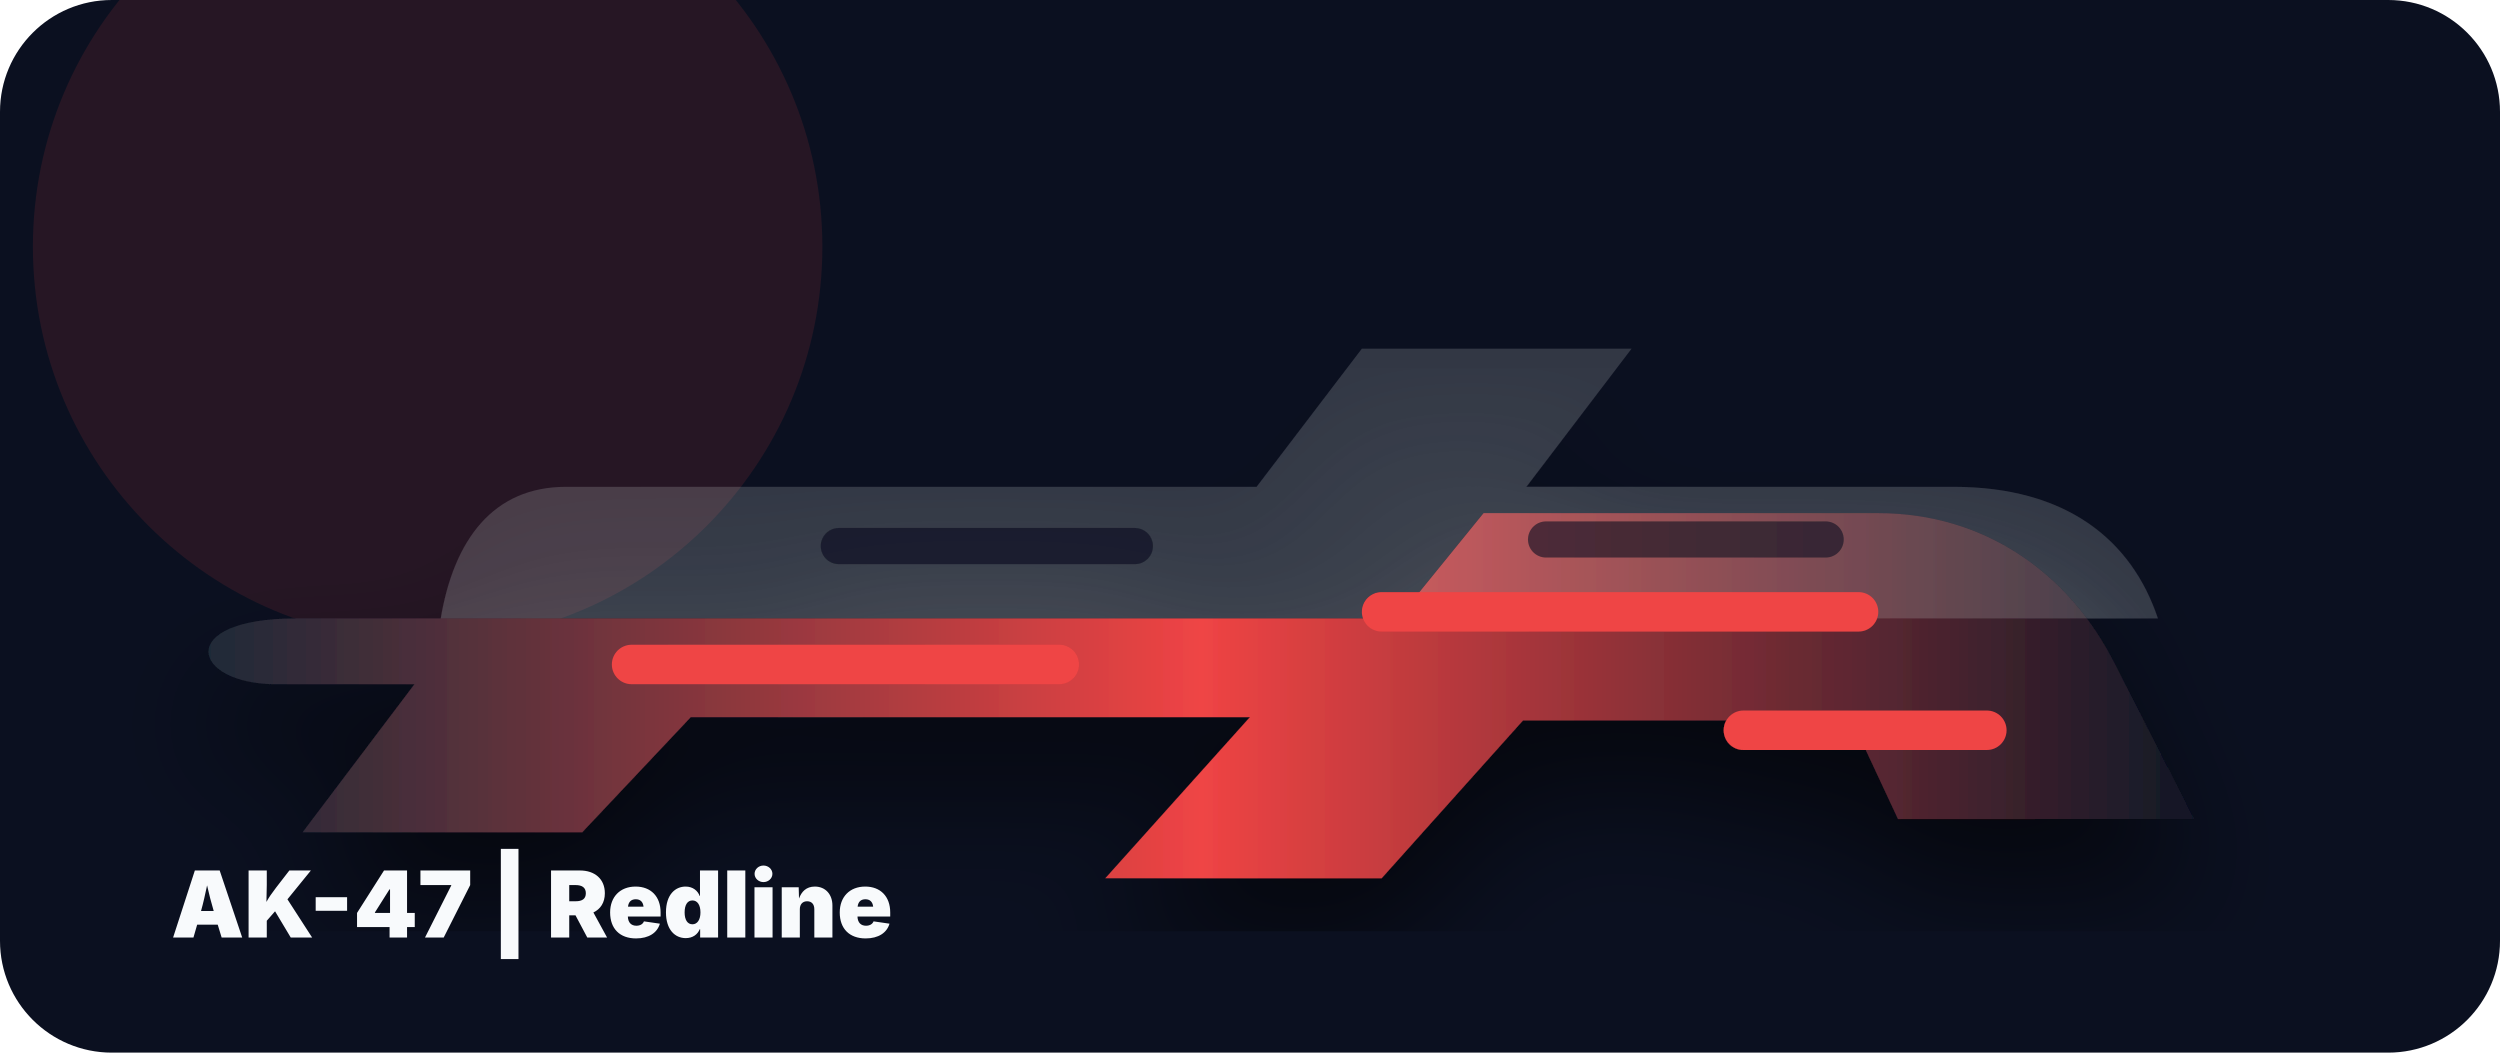
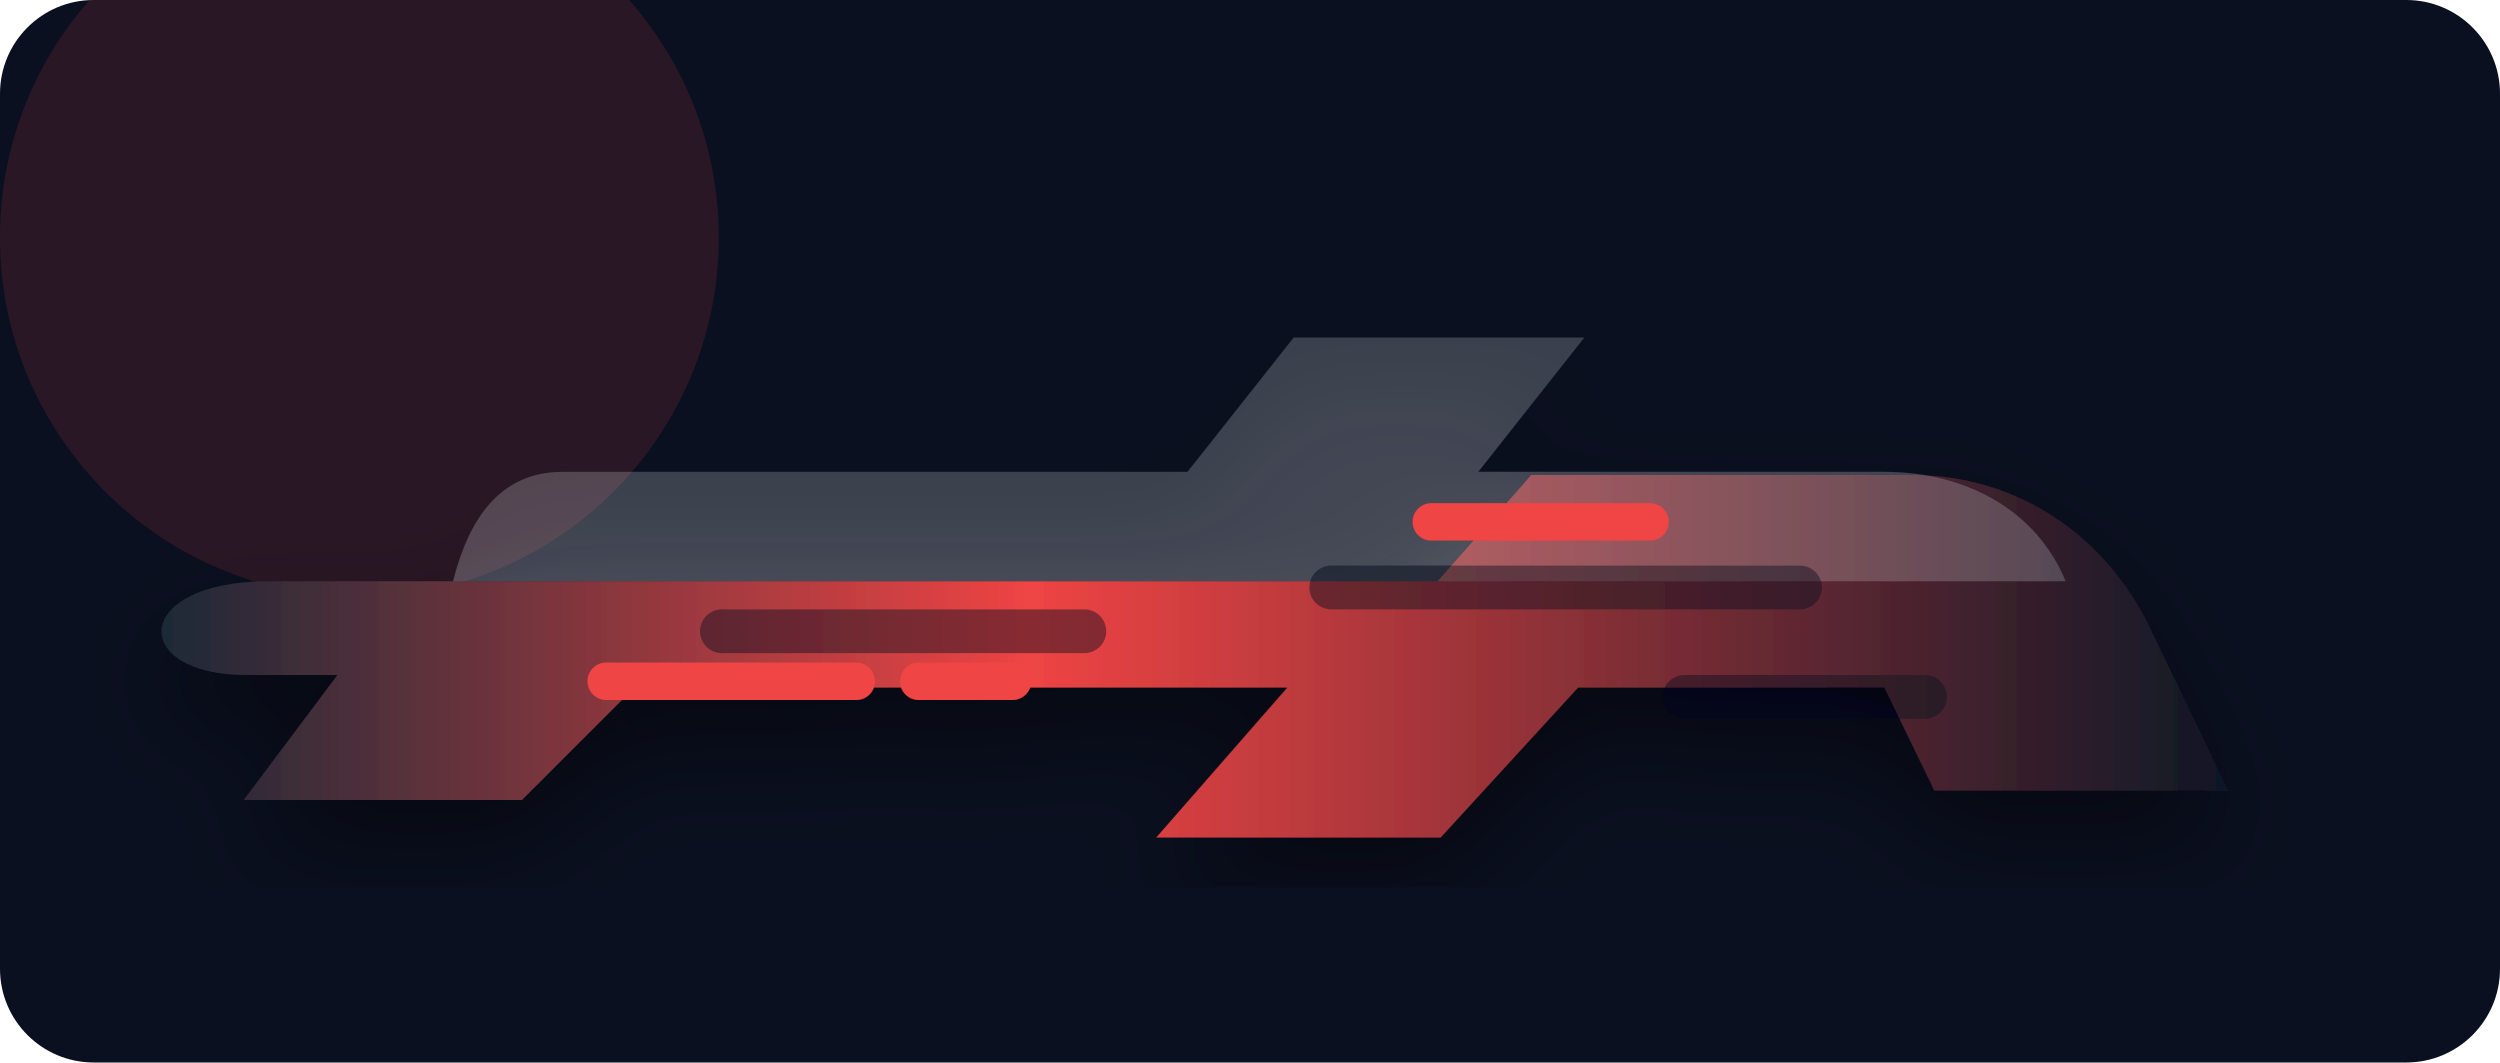
- <svg xmlns="http://www.w3.org/2000/svg" viewBox="0 0 760 320">
+ <svg xmlns="http://www.w3.org/2000/svg" viewBox="0 0 800 340">
  <defs>
-     <linearGradient id="r" x1="0" x2="1">
+     <linearGradient id="g" x1="0" y1="0" x2="1" y2="0">
      <stop stop-color="#1f2937" />
-       <stop offset=".5" stop-color="#ef4444" />
+       <stop offset=".42" stop-color="#ef4444" />
      <stop offset="1" stop-color="#111827" />
    </linearGradient>
-     <filter id="s">
-       <feDropShadow dx="0" dy="22" stdDeviation="18" flood-color="#000" flood-opacity=".55" />
+     <filter id="shadow">
+       <feDropShadow dx="0" dy="16" stdDeviation="16" flood-color="#000" flood-opacity=".45" />
    </filter>
  </defs>
-   <rect width="760" height="320" rx="34" fill="#0b1020" />
-   <circle cx="130" cy="75" r="120" fill="#ef4444" opacity=".12" />
-   <g filter="url(#s)" transform="translate(50 68)">
-     <path d="M40 120h335l26-32h120c32 0 58 18 72 46l24 47h-90l-14-30h-100l-43 48h-84l44-49H160l-33 35H42l34-45H34c-26 0-31-20 6-20z" fill="url(#r)" />
-     <path d="M122 80h210l32-42h82l-32 42h130c34 0 54 16 62 40H84c4-24 16-40 38-40z" fill="#e5e7eb" opacity=".18" />
-     <path d="M142 134h130M370 118h145M480 154h74" stroke="#ef4444" stroke-width="12" stroke-linecap="round" />
-     <path d="M205 98h90M420 96h85" stroke="#0b1020" stroke-width="11" stroke-linecap="round" opacity=".6" />
+   <rect width="800" height="340" rx="30" fill="#0b1020" />
+   <circle cx="115" cy="76" r="115" fill="#ef4444" opacity=".14" />
+   <g filter="url(#shadow)" transform="translate(54 78)">
+     <path d="M32 108h374l30-34h122c34 0 63 20 77 51l24 50h-94l-16-33h-98l-44 48h-91l42-48H149l-36 36H24l30-40H25c-38 0-37-30 7-30z" fill="url(#g)" />
+     <path d="M126 73h200l34-43h93l-34 43h130c27 0 49 13 58 35H91c5-20 15-35 35-35z" fill="#e5e7eb" opacity=".22" />
+     <path d="M177 124h116M372 110h150M485 145h77" stroke="#0b1020" stroke-width="14" stroke-linecap="round" opacity=".45" />
+     <path d="M140 140h80M240 140h30M404 89h70" stroke="#ef4444" stroke-width="12" stroke-linecap="round" />
  </g>
-   <text x="52" y="285" font-family="Inter,Arial" font-size="28" font-weight="900" fill="#f8fafc">AK-47 | Redline</text>
</svg>
